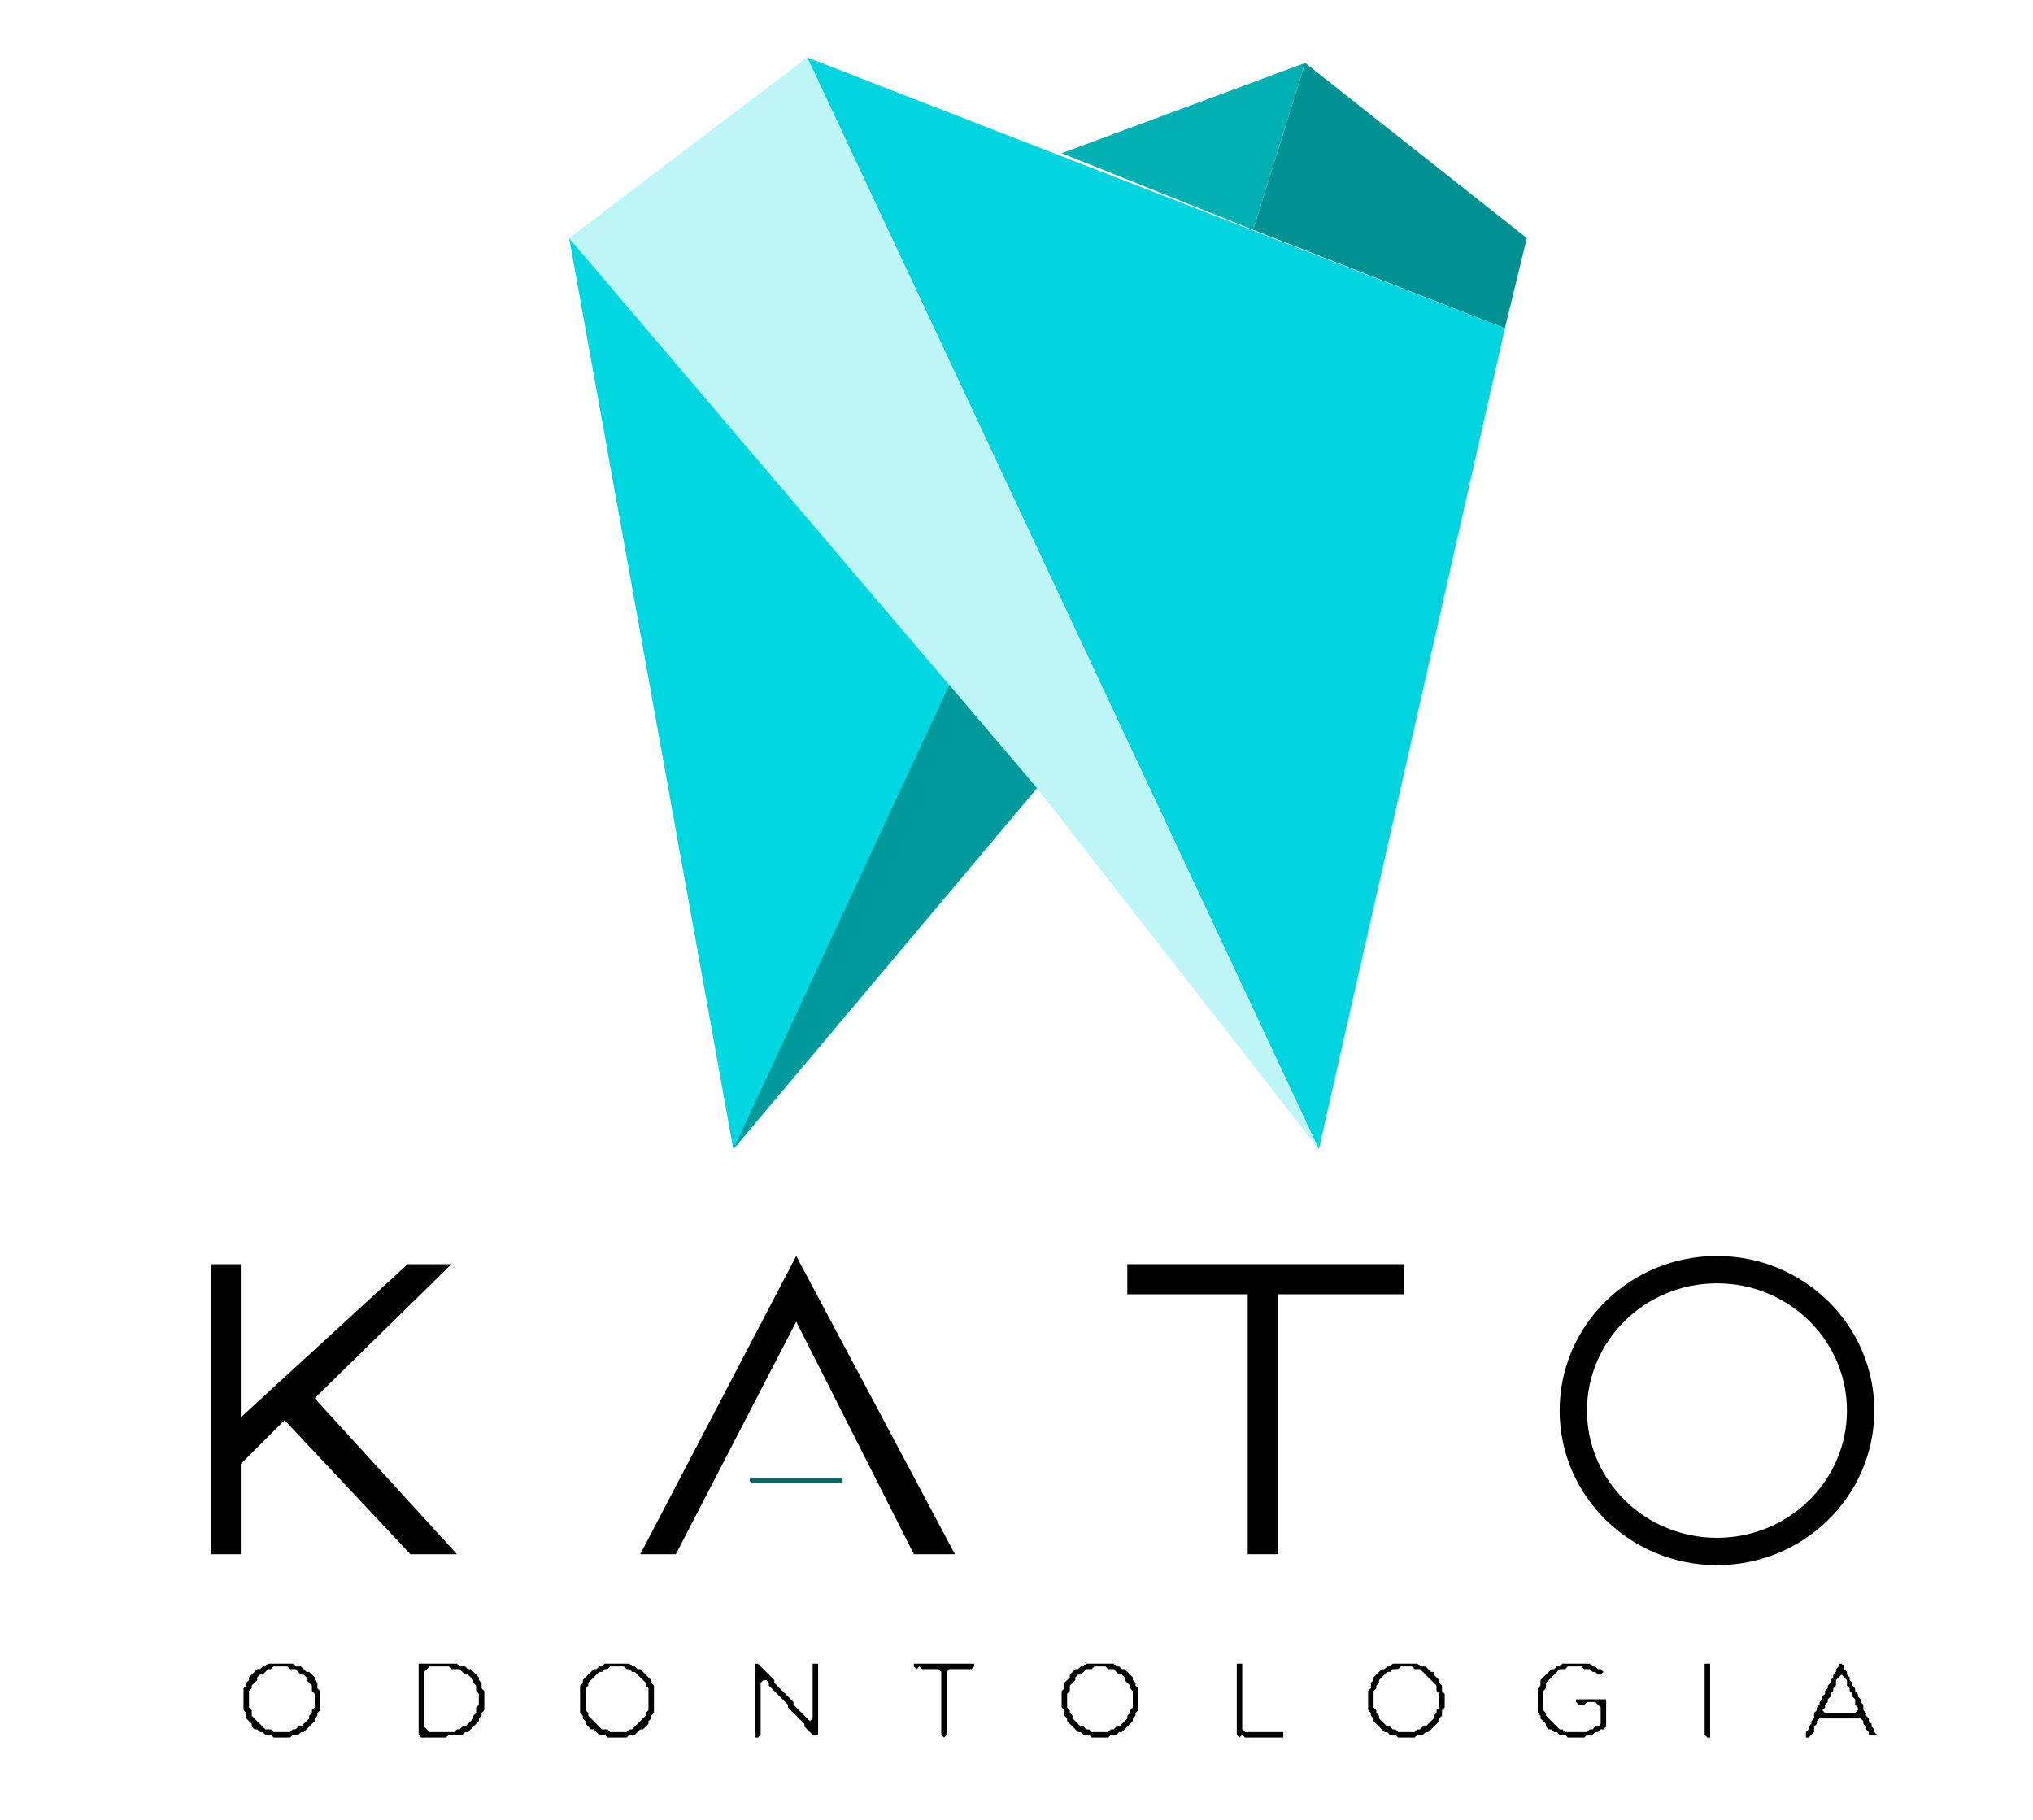
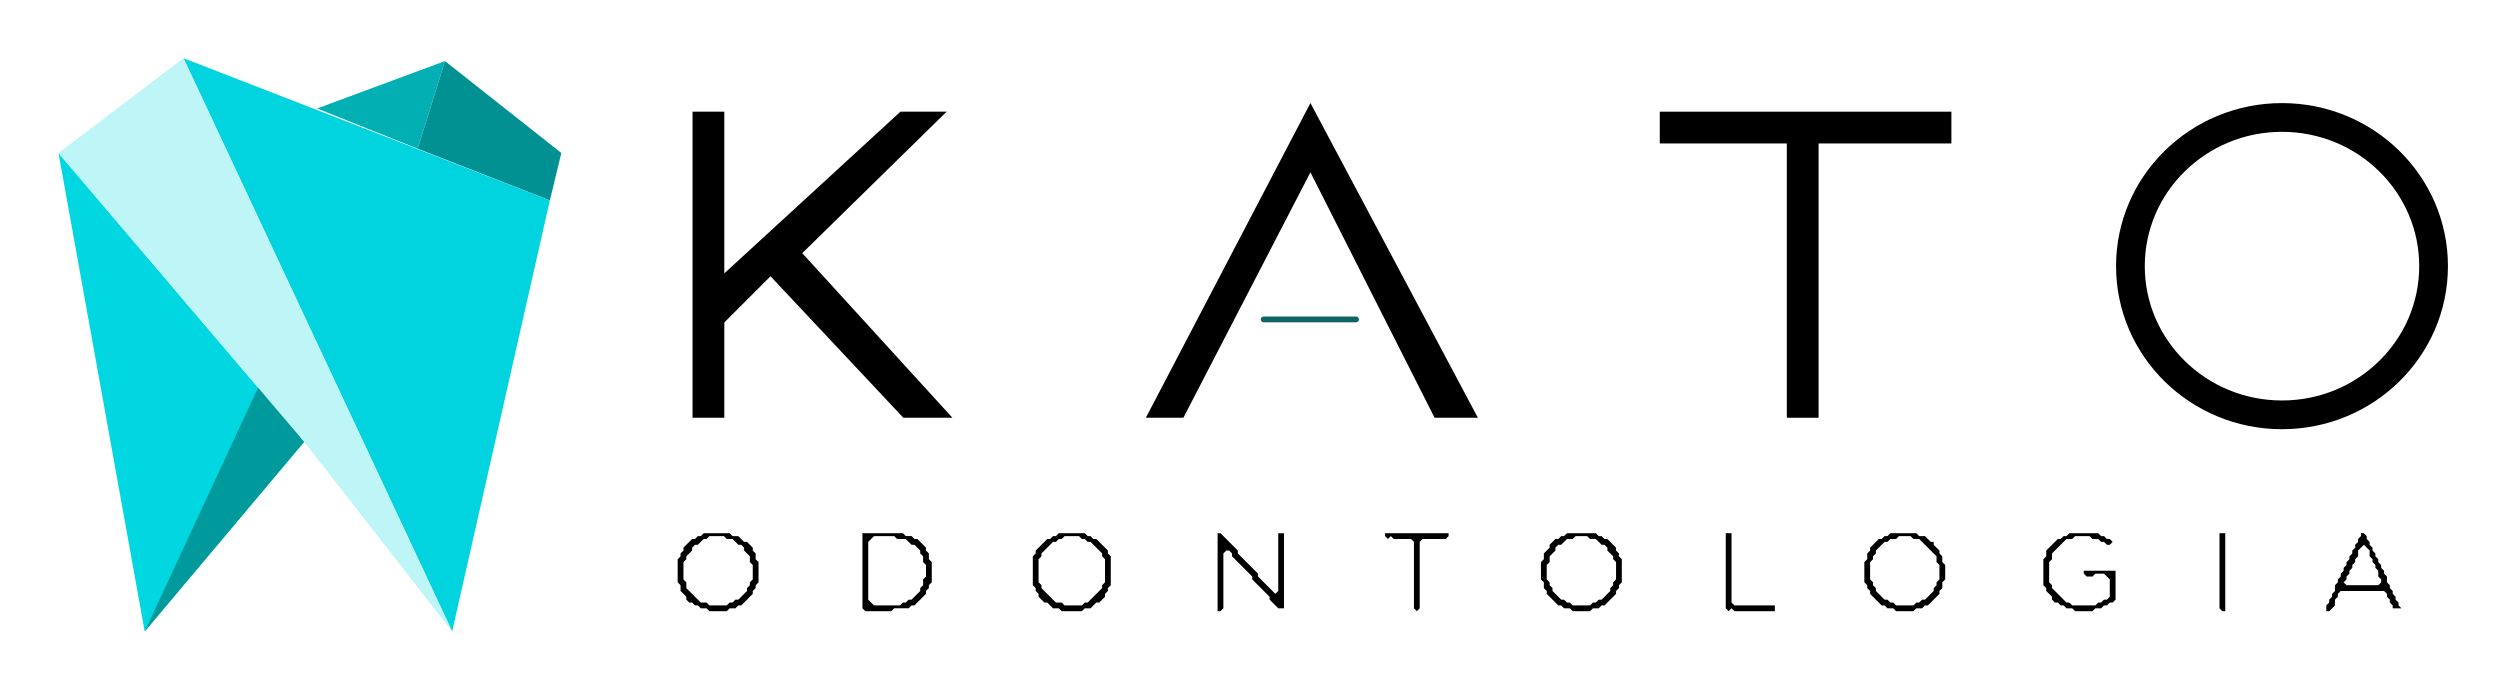
- <svg xmlns="http://www.w3.org/2000/svg" width="743" height="665" viewBox="0 0 743 665">
+ <svg xmlns="http://www.w3.org/2000/svg" id="Camada_1" version="1.1" width="1740" height="480" viewBox="90 300 1740 480">
+   <defs>
+     <style>
+       .st0 {
+         fill: #bef5f6;
+       }
+ 
+       .st1 {
+         fill: none;
+         stroke: #000;
+         stroke-width: 20px;
+       }
+ 
+       .st2 {
+         fill: #0e6463;
+       }
+ 
+       .st3 {
+         fill: #009a9c;
+       }
+ 
+       .st4 {
+         fill-rule: evenodd;
+       }
+ 
+       .st5 {
+         fill: #01d4df;
+       }
+ 
+       .st6 {
+         fill: #02afb3;
+       }
+ 
+       .st7 {
+         fill: #029193;
+       }
+ 
+       .st8 {
+         fill: #01d7e1;
+       }
+     </style>
+   </defs>
  <g id="simbolo" shape-rendering="geometricPrecision">
-     <polygon points="388,56 477,23 458,84" fill="#02AFB3" />
-     <polygon points="477,23 558,87 550,120 458,84" fill="#029193" />
-     <polygon points="208,87 379,288 268,420" fill="#01D7E1" />
-     <polygon points="295,21 550,120 482,420" fill="#01D4DF" />
-     <polygon points="348,248 379,288 268,420" fill="#009A9C" />
-     <polygon points="208,87 295,21 482,420 379,288" fill="#BEF5F6" />
+     <polygon class="st6" points="310.7 375.5 399.7 342.5 380.7 403.5 310.7 375.5" />
+     <polygon class="st7" points="399.7 342.5 480.7 406.5 472.7 439.5 380.7 403.5 399.7 342.5" />
+     <polygon class="st8" points="130.7 406.5 301.7 607.5 190.7 739.5 130.7 406.5" />
+     <polygon class="st5" points="217.7 340.5 472.7 439.5 404.7 739.5 217.7 340.5" />
+     <polygon class="st3" points="270.7 567.5 301.7 607.5 190.7 739.5 270.7 567.5" />
+     <polygon class="st0" points="130.7 406.5 217.7 340.5 404.7 739.5 301.7 607.5 130.7 406.5" />
  </g>
-   <g id="KATO" fill="#000000" shape-rendering="geometricPrecision">
-     <path d="M77 462 H88 V518 L149 462 H165 L115 511 L167 568 H150 L104 519 L88 535 V568 H77 Z" />
-     <path d="M291 459 L234 568 H247 L291 483 L334 568 H349 Z" />
-     <path d="M412 462 H513 V473 H467 V568 H456 V473 H412 Z" />
-     <ellipse cx="627.5" cy="515.5" rx="52.5" ry="51.5" fill="none" stroke="#000000" stroke-width="10" />
+   <g id="KATO" shape-rendering="geometricPrecision">
+     <path d="M572.01,377.73h22.11v112.53l122.58-112.53h32.15l-100.48,98.47,104.5,114.54h-34.16l-92.44-98.47-32.15,32.15v66.32h-22.11v-213.01Z" />
+     <path d="M1002.06,371.7l-114.54,219.04h26.12l88.42-170.81,86.41,170.81h30.14l-116.55-219.04Z" />
+     <path d="M1245.21,377.73h202.96v22.11h-92.44v190.91h-22.11v-190.91h-88.42v-22.11Z" />
+     <ellipse class="st1" cx="1678.27" cy="485.24" rx="105.5" ry="103.49" />
  </g>
-   <rect id="A-crossbar" x="274" y="540" width="34" height="2" rx="1" fill="#0E6463" />
-   <g id="ODONTOLOGIA" fill="#000000" shape-rendering="geometricPrecision">
-     <path d="M 673.00,608.00 L 672.00,608.00 L 672.00,609.00 L 671.00,610.00 L 671.00,611.00 L 670.00,612.00 L 670.00,613.00 L 669.00,614.00 L 669.00,615.00 L 668.00,616.00 L 668.00,617.00 L 667.00,618.00 L 667.00,619.00 L 666.00,620.00 L 666.00,621.00 L 665.00,622.00 L 665.00,623.00 L 664.00,624.00 L 664.00,625.00 L 663.00,626.00 L 663.00,628.00 L 662.00,629.00 L 662.00,630.00 L 661.00,631.00 L 661.00,632.00 L 660.00,633.00 L 660.00,635.00 L 661.00,635.00 L 663.00,633.00 L 663.00,631.00 L 664.00,630.00 L 664.00,629.00 L 665.00,628.00 L 680.00,628.00 L 681.00,629.00 L 681.00,630.00 L 682.00,631.00 L 682.00,632.00 L 683.00,633.00 L 683.00,634.00 L 686.00,634.00 L 685.00,633.00 L 685.00,632.00 L 684.00,631.00 L 684.00,630.00 L 683.00,629.00 L 683.00,628.00 L 682.00,627.00 L 682.00,626.00 L 681.00,625.00 L 681.00,623.00 L 680.00,622.00 L 680.00,621.00 L 679.00,620.00 L 679.00,619.00 L 678.00,618.00 L 678.00,617.00 L 677.00,616.00 L 677.00,615.00 L 676.00,614.00 L 676.00,613.00 L 675.00,612.00 L 675.00,611.00 L 674.00,610.00 L 674.00,609.00 Z M 673.00,612.00 L 675.00,614.00 L 675.00,616.00 L 676.00,617.00 L 676.00,618.00 L 677.00,619.00 L 677.00,620.00 L 678.00,621.00 L 678.00,623.00 L 679.00,624.00 L 679.00,625.00 L 678.00,626.00 L 667.00,626.00 L 666.00,625.00 L 667.00,624.00 L 667.00,623.00 L 668.00,622.00 L 668.00,621.00 L 669.00,620.00 L 669.00,619.00 L 670.00,618.00 L 670.00,617.00 L 671.00,616.00 L 671.00,614.00 Z M 623.00,608.00 L 623.00,634.00 L 624.00,635.00 L 625.00,635.00 L 625.00,608.00 Z M 563.00,614.00 L 563.00,616.00 L 562.00,617.00 L 562.00,626.00 L 563.00,627.00 L 563.00,628.00 L 565.00,630.00 L 565.00,631.00 L 566.00,632.00 L 567.00,632.00 L 568.00,633.00 L 569.00,633.00 L 570.00,634.00 L 572.00,634.00 L 573.00,635.00 L 579.00,635.00 L 580.00,634.00 L 582.00,634.00 L 583.00,633.00 L 584.00,633.00 L 585.00,632.00 L 586.00,632.00 L 587.00,631.00 L 587.00,621.00 L 576.00,621.00 L 576.00,622.00 L 577.00,623.00 L 579.00,623.00 L 580.00,622.00 L 583.00,622.00 L 585.00,624.00 L 585.00,630.00 L 584.00,631.00 L 583.00,631.00 L 582.00,632.00 L 581.00,632.00 L 580.00,633.00 L 572.00,633.00 L 571.00,632.00 L 570.00,632.00 L 565.00,627.00 L 565.00,626.00 L 564.00,625.00 L 564.00,618.00 L 565.00,617.00 L 565.00,615.00 L 570.00,610.00 L 572.00,610.00 L 573.00,609.00 L 578.00,609.00 L 579.00,610.00 L 581.00,610.00 L 582.00,611.00 L 583.00,611.00 L 584.00,612.00 L 585.00,612.00 L 586.00,611.00 L 585.00,610.00 L 584.00,610.00 L 583.00,609.00 L 582.00,609.00 L 581.00,608.00 L 571.00,608.00 L 570.00,609.00 L 569.00,609.00 L 568.00,610.00 L 567.00,610.00 Z M 505.00,610.00 L 502.00,613.00 L 502.00,614.00 L 501.00,615.00 L 501.00,617.00 L 500.00,618.00 L 500.00,625.00 L 501.00,626.00 L 501.00,627.00 L 502.00,628.00 L 502.00,629.00 L 506.00,633.00 L 507.00,633.00 L 508.00,634.00 L 510.00,634.00 L 511.00,635.00 L 517.00,635.00 L 518.00,634.00 L 520.00,634.00 L 521.00,633.00 L 522.00,633.00 L 526.00,629.00 L 526.00,628.00 L 527.00,627.00 L 527.00,625.00 L 528.00,624.00 L 528.00,619.00 L 527.00,618.00 L 527.00,616.00 L 526.00,615.00 L 526.00,614.00 L 524.00,612.00 L 524.00,611.00 L 523.00,611.00 L 521.00,609.00 L 519.00,609.00 L 518.00,608.00 L 509.00,608.00 L 508.00,609.00 L 507.00,609.00 L 506.00,610.00 Z M 512.00,609.00 L 516.00,609.00 L 517.00,610.00 L 519.00,610.00 L 525.00,616.00 L 525.00,618.00 L 526.00,619.00 L 526.00,624.00 L 525.00,625.00 L 525.00,626.00 L 524.00,627.00 L 524.00,628.00 L 521.00,631.00 L 520.00,631.00 L 519.00,632.00 L 518.00,632.00 L 517.00,633.00 L 511.00,633.00 L 510.00,632.00 L 509.00,632.00 L 508.00,631.00 L 507.00,631.00 L 504.00,628.00 L 504.00,627.00 L 503.00,626.00 L 503.00,625.00 L 502.00,624.00 L 502.00,618.00 L 503.00,617.00 L 503.00,616.00 L 504.00,615.00 L 504.00,614.00 L 507.00,611.00 L 508.00,611.00 L 509.00,610.00 L 511.00,610.00 Z M 452.00,608.00 L 452.00,634.00 L 453.00,635.00 L 454.00,634.00 L 455.00,635.00 L 469.00,635.00 L 469.00,633.00 L 455.00,633.00 L 454.00,632.00 L 454.00,608.00 Z M 393.00,610.00 L 391.00,612.00 L 391.00,613.00 L 389.00,615.00 L 389.00,617.00 L 388.00,618.00 L 388.00,624.00 L 389.00,625.00 L 389.00,627.00 L 390.00,628.00 L 390.00,629.00 L 394.00,633.00 L 395.00,633.00 L 396.00,634.00 L 398.00,634.00 L 399.00,635.00 L 405.00,635.00 L 406.00,634.00 L 408.00,634.00 L 409.00,633.00 L 410.00,633.00 L 414.00,629.00 L 414.00,628.00 L 415.00,627.00 L 415.00,626.00 L 416.00,625.00 L 416.00,617.00 L 415.00,616.00 L 415.00,615.00 L 414.00,614.00 L 414.00,613.00 L 411.00,610.00 L 410.00,610.00 L 409.00,609.00 L 408.00,609.00 L 407.00,608.00 L 397.00,608.00 L 396.00,609.00 L 395.00,609.00 L 394.00,610.00 Z M 400.00,609.00 L 404.00,609.00 L 405.00,610.00 L 407.00,610.00 L 409.00,612.00 L 410.00,612.00 L 411.00,613.00 L 411.00,614.00 L 413.00,616.00 L 413.00,617.00 L 414.00,618.00 L 414.00,624.00 L 413.00,625.00 L 413.00,626.00 L 412.00,627.00 L 412.00,628.00 L 409.00,631.00 L 408.00,631.00 L 407.00,632.00 L 406.00,632.00 L 405.00,633.00 L 399.00,633.00 L 398.00,632.00 L 397.00,632.00 L 396.00,631.00 L 395.00,631.00 L 392.00,628.00 L 392.00,627.00 L 391.00,626.00 L 391.00,625.00 L 390.00,624.00 L 390.00,619.00 L 391.00,618.00 L 391.00,616.00 L 393.00,614.00 L 393.00,613.00 L 394.00,612.00 L 395.00,612.00 L 397.00,610.00 L 399.00,610.00 Z M 356.00,608.00 L 334.00,608.00 L 334.00,609.00 L 335.00,610.00 L 336.00,609.00 L 337.00,610.00 L 343.00,610.00 L 344.00,611.00 L 344.00,634.00 L 345.00,635.00 L 346.00,634.00 L 346.00,611.00 L 347.00,610.00 L 355.00,610.00 L 356.00,609.00 Z M 276.00,608.00 L 276.00,635.00 L 277.00,635.00 L 278.00,634.00 L 278.00,615.00 L 279.00,614.00 L 280.00,614.00 L 281.00,615.00 L 281.00,616.00 L 288.00,623.00 L 288.00,624.00 L 294.00,630.00 L 294.00,631.00 L 297.00,634.00 L 299.00,634.00 L 299.00,608.00 L 297.00,608.00 L 297.00,628.00 L 296.00,629.00 L 290.00,623.00 L 290.00,622.00 L 283.00,615.00 L 283.00,614.00 L 277.00,608.00 Z M 217.00,610.00 L 213.00,614.00 L 213.00,615.00 L 212.00,616.00 L 212.00,626.00 L 213.00,627.00 L 213.00,628.00 L 214.00,629.00 L 214.00,630.00 L 216.00,632.00 L 217.00,632.00 L 219.00,634.00 L 221.00,634.00 L 222.00,635.00 L 229.00,635.00 L 230.00,634.00 L 232.00,634.00 L 234.00,632.00 L 235.00,632.00 L 237.00,630.00 L 237.00,629.00 L 238.00,628.00 L 238.00,627.00 L 239.00,626.00 L 239.00,616.00 L 238.00,615.00 L 238.00,614.00 L 234.00,610.00 L 233.00,610.00 L 232.00,609.00 L 231.00,609.00 L 230.00,608.00 L 221.00,608.00 L 220.00,609.00 L 219.00,609.00 L 218.00,610.00 Z M 223.00,609.00 L 228.00,609.00 L 229.00,610.00 L 230.00,610.00 L 231.00,611.00 L 232.00,611.00 L 236.00,615.00 L 236.00,616.00 L 237.00,617.00 L 237.00,625.00 L 236.00,626.00 L 236.00,627.00 L 231.00,632.00 L 230.00,632.00 L 229.00,633.00 L 223.00,633.00 L 222.00,632.00 L 220.00,632.00 L 215.00,627.00 L 215.00,626.00 L 214.00,625.00 L 214.00,617.00 L 215.00,616.00 L 215.00,615.00 L 219.00,611.00 L 220.00,611.00 L 221.00,610.00 L 222.00,610.00 Z M 153.00,608.00 L 153.00,634.00 L 154.00,635.00 L 163.00,635.00 L 164.00,634.00 L 169.00,634.00 L 170.00,633.00 L 171.00,633.00 L 175.00,629.00 L 175.00,628.00 L 176.00,627.00 L 176.00,626.00 L 177.00,625.00 L 177.00,618.00 L 176.00,617.00 L 176.00,615.00 L 175.00,614.00 L 175.00,613.00 L 172.00,610.00 L 171.00,610.00 L 170.00,609.00 L 168.00,609.00 L 167.00,608.00 Z M 157.00,609.00 L 164.00,609.00 L 165.00,610.00 L 168.00,610.00 L 170.00,612.00 L 171.00,612.00 L 173.00,614.00 L 173.00,615.00 L 174.00,616.00 L 174.00,618.00 L 175.00,619.00 L 175.00,623.00 L 174.00,624.00 L 174.00,626.00 L 173.00,627.00 L 173.00,628.00 L 170.00,631.00 L 169.00,631.00 L 168.00,632.00 L 167.00,632.00 L 166.00,633.00 L 157.00,633.00 L 155.00,631.00 L 155.00,611.00 Z M 94.00,610.00 L 91.00,613.00 L 91.00,614.00 L 90.00,615.00 L 90.00,616.00 L 89.00,617.00 L 89.00,625.00 L 90.00,626.00 L 90.00,628.00 L 92.00,630.00 L 92.00,631.00 L 93.00,632.00 L 94.00,632.00 L 95.00,633.00 L 96.00,633.00 L 97.00,634.00 L 99.00,634.00 L 100.00,635.00 L 106.00,635.00 L 107.00,634.00 L 109.00,634.00 L 110.00,633.00 L 111.00,633.00 L 115.00,629.00 L 115.00,628.00 L 116.00,627.00 L 116.00,626.00 L 117.00,625.00 L 117.00,618.00 L 116.00,617.00 L 116.00,615.00 L 115.00,614.00 L 115.00,613.00 L 113.00,611.00 L 112.00,611.00 L 110.00,609.00 L 108.00,609.00 L 107.00,608.00 L 98.00,608.00 L 97.00,609.00 L 96.00,609.00 L 95.00,610.00 Z M 100.00,609.00 L 105.00,609.00 L 106.00,610.00 L 108.00,610.00 L 110.00,612.00 L 111.00,612.00 L 112.00,613.00 L 112.00,614.00 L 114.00,616.00 L 114.00,618.00 L 115.00,619.00 L 115.00,624.00 L 114.00,625.00 L 114.00,626.00 L 113.00,627.00 L 113.00,628.00 L 110.00,631.00 L 109.00,631.00 L 108.00,632.00 L 107.00,632.00 L 106.00,633.00 L 100.00,633.00 L 99.00,632.00 L 97.00,632.00 L 92.00,627.00 L 92.00,625.00 L 91.00,624.00 L 91.00,618.00 L 92.00,617.00 L 92.00,616.00 L 94.00,614.00 L 94.00,613.00 L 95.00,612.00 L 96.00,612.00 L 98.00,610.00 L 99.00,610.00 Z" fill-rule="evenodd" clip-rule="evenodd" />
+   <path id="A-crossbar" class="st2" d="M969.52,520.3h64.31c1.11,0,2.01.9,2.01,2.01h0c0,1.11-.9,2.01-2.01,2.01h-64.31c-1.11,0-2.01-.9-2.01-2.01h0c0-1.11.9-2.01,2.01-2.01Z" />
+   <g id="ODONTOLOGIA" shape-rendering="geometricPrecision">
+     <path class="st4" d="M1735.24,671.12h-2.01v2.01l-2.01,2.01v2.01l-2.01,2.01v2.01l-2.01,2.01v2.01l-2.01,2.01v2.01l-2.01,2.01v2.01l-2.01,2.01v2.01l-2.01,2.01v2.01l-2.01,2.01v2.01l-2.01,2.01v4.02l-2.01,2.01v2.01l-2.01,2.01v2.01l-2.01,2.01v4.02h2.01l4.02-4.02v-4.02l2.01-2.01v-2.01l2.01-2.01h30.14l2.01,2.01v2.01l2.01,2.01v2.01l2.01,2.01v2.01h6.03l-2.01-2.01v-2.01l-2.01-2.01v-2.01l-2.01-2.01v-2.01l-2.01-2.01v-2.01l-2.01-2.01v-4.02l-2.01-2.01v-2.01l-2.01-2.01v-2.01l-2.01-2.01v-2.01l-2.01-2.01v-2.01l-2.01-2.01v-2.01l-2.01-2.01v-2.01l-2.01-2.01v-2.01l-2.01-2.01ZM1735.24,679.16l4.02,4.02v4.02l2.01,2.01v2.01l2.01,2.01v2.01l2.01,2.01v4.02l2.01,2.01v2.01l-2.01,2.01h-22.11l-2.01-2.01,2.01-2.01v-2.01l2.01-2.01v-2.01l2.01-2.01v-2.01l2.01-2.01v-2.01l2.01-2.01v-4.02l4.02-4.02ZM1634.76,671.12v52.25l2.01,2.01h2.01v-54.26h-4.02ZM1514.19,683.18v4.02l-2.01,2.01v18.09l2.01,2.01v2.01l4.02,4.02v2.01l2.01,2.01h2.01l2.01,2.01h2.01l2.01,2.01h4.02l2.01,2.01h12.06l2.01-2.01h4.02l2.01-2.01h2.01l2.01-2.01h2.01l2.01-2.01v-20.1h-22.11v2.01l2.01,2.01h4.02l2.01-2.01h6.03l4.02,4.02v12.06l-2.01,2.01h-2.01l-2.01,2.01h-2.01l-2.01,2.01h-16.08l-2.01-2.01h-2.01l-10.05-10.05v-2.01l-2.01-2.01v-14.07l2.01-2.01v-4.02l10.05-10.05h4.02l2.01-2.01h10.05l2.01,2.01h4.02l2.01,2.01h2.01l2.01,2.01h2.01l2.01-2.01-2.01-2.01h-2.01l-2.01-2.01h-2.01l-2.01-2.01h-20.1l-2.01,2.01h-2.01l-2.01,2.01h-2.01l-8.04,8.04ZM1397.63,675.14l-6.03,6.03v2.01l-2.01,2.01v4.02l-2.01,2.01v14.07l2.01,2.01v2.01l2.01,2.01v2.01l8.04,8.04h2.01l2.01,2.01h4.02l2.01,2.01h12.06l2.01-2.01h4.02l2.01-2.01h2.01l8.04-8.04v-2.01l2.01-2.01v-4.02l2.01-2.01v-10.05l-2.01-2.01v-4.02l-2.01-2.01v-2.01l-4.02-4.02v-2.01h-2.01l-4.02-4.02h-4.02l-2.01-2.01h-18.09l-2.01,2.01h-2.01l-2.01,2.01h-2.01ZM1411.7,673.13h8.04l2.01,2.01h4.02l12.06,12.06v4.02l2.01,2.01v10.05l-2.01,2.01v2.01l-2.01,2.01v2.01l-6.03,6.03h-2.01l-2.01,2.01h-2.01l-2.01,2.01h-12.06l-2.01-2.01h-2.01l-2.01-2.01h-2.01l-6.03-6.03v-2.01l-2.01-2.01v-2.01l-2.01-2.01v-12.06l2.01-2.01v-2.01l2.01-2.01v-2.01l6.03-6.03h2.01l2.01-2.01h4.02l2.01-2.01ZM1291.13,671.12v52.25l2.01,2.01,2.01-2.01,2.01,2.01h28.13v-4.02h-28.13l-2.01-2.01v-48.23h-4.02ZM1172.56,675.14l-4.02,4.02v2.01l-4.02,4.02v4.02l-2.01,2.01v12.06l2.01,2.01v4.02l2.01,2.01v2.01l8.04,8.04h2.01l2.01,2.01h4.02l2.01,2.01h12.06l2.01-2.01h4.02l2.01-2.01h2.01l8.04-8.04v-2.01l2.01-2.01v-2.01l2.01-2.01v-16.08l-2.01-2.01v-2.01l-2.01-2.01v-2.01l-6.03-6.03h-2.01l-2.01-2.01h-2.01l-2.01-2.01h-20.1l-2.01,2.01h-2.01l-2.01,2.01h-2.01ZM1186.63,673.13h8.04l2.01,2.01h4.02l4.02,4.02h2.01l2.01,2.01v2.01l4.02,4.02v2.01l2.01,2.01v12.06l-2.01,2.01v2.01l-2.01,2.01v2.01l-6.03,6.03h-2.01l-2.01,2.01h-2.01l-2.01,2.01h-12.06l-2.01-2.01h-2.01l-2.01-2.01h-2.01l-6.03-6.03v-2.01l-2.01-2.01v-2.01l-2.01-2.01v-10.05l2.01-2.01v-4.02l4.02-4.02v-2.01l2.01-2.01h2.01l4.02-4.02h4.02l2.01-2.01ZM1098.21,671.12h-44.21v2.01l2.01,2.01,2.01-2.01,2.01,2.01h12.06l2.01,2.01v46.22l2.01,2.01,2.01-2.01v-46.22l2.01-2.01h16.08l2.01-2.01v-2.01ZM937.45,671.12v54.26h2.01l2.01-2.01v-38.18l2.01-2.01h2.01l2.01,2.01v2.01l14.07,14.07v2.01l12.06,12.06v2.01l6.03,6.03h4.02v-52.25h-4.02v40.19l-2.01,2.01-12.06-12.06v-2.01l-14.07-14.07v-2.01l-12.06-12.06h-2.01ZM818.88,675.14l-8.04,8.04v2.01l-2.01,2.01v20.1l2.01,2.01v2.01l2.01,2.01v2.01l4.02,4.02h2.01l4.02,4.02h4.02l2.01,2.01h14.07l2.01-2.01h4.02l4.02-4.02h2.01l4.02-4.02v-2.01l2.01-2.01v-2.01l2.01-2.01v-20.1l-2.01-2.01v-2.01l-8.04-8.04h-2.01l-2.01-2.01h-2.01l-2.01-2.01h-18.09l-2.01,2.01h-2.01l-2.01,2.01h-2.01ZM830.94,673.13h10.05l2.01,2.01h2.01l2.01,2.01h2.01l8.04,8.04v2.01l2.01,2.01v16.08l-2.01,2.01v2.01l-10.05,10.05h-2.01l-2.01,2.01h-12.06l-2.01-2.01h-4.02l-10.05-10.05v-2.01l-2.01-2.01v-16.08l2.01-2.01v-2.01l8.04-8.04h2.01l2.01-2.01h2.01l2.01-2.01ZM690.27,671.12v52.25l2.01,2.01h18.09l2.01-2.01h10.05l2.01-2.01h2.01l8.04-8.04v-2.01l2.01-2.01v-2.01l2.01-2.01v-14.07l-2.01-2.01v-4.02l-2.01-2.01v-2.01l-6.03-6.03h-2.01l-2.01-2.01h-4.02l-2.01-2.01h-28.13ZM698.31,673.13h14.07l2.01,2.01h6.03l4.02,4.02h2.01l4.02,4.02v2.01l2.01,2.01v4.02l2.01,2.01v8.04l-2.01,2.01v4.02l-2.01,2.01v2.01l-6.03,6.03h-2.01l-2.01,2.01h-2.01l-2.01,2.01h-18.09l-4.02-4.02v-40.19l4.02-4.02ZM571.71,675.14l-6.03,6.03v2.01l-2.01,2.01v2.01l-2.01,2.01v16.08l2.01,2.01v4.02l4.02,4.02v2.01l2.01,2.01h2.01l2.01,2.01h2.01l2.01,2.01h4.02l2.01,2.01h12.06l2.01-2.01h4.02l2.01-2.01h2.01l8.04-8.04v-2.01l2.01-2.01v-2.01l2.01-2.01v-14.07l-2.01-2.01v-4.02l-2.01-2.01v-2.01l-4.02-4.02h-2.01l-4.02-4.02h-4.02l-2.01-2.01h-18.09l-2.01,2.01h-2.01l-2.01,2.01h-2.01ZM583.77,673.13h10.05l2.01,2.01h4.02l4.02,4.02h2.01l2.01,2.01v2.01l4.02,4.02v4.02l2.01,2.01v10.05l-2.01,2.01v2.01l-2.01,2.01v2.01l-6.03,6.03h-2.01l-2.01,2.01h-2.01l-2.01,2.01h-12.06l-2.01-2.01h-4.02l-10.05-10.05v-4.02l-2.01-2.01v-12.06l2.01-2.01v-2.01l4.02-4.02v-2.01l2.01-2.01h2.01l4.02-4.02h2.01l2.01-2.01Z" />
  </g>
</svg>
